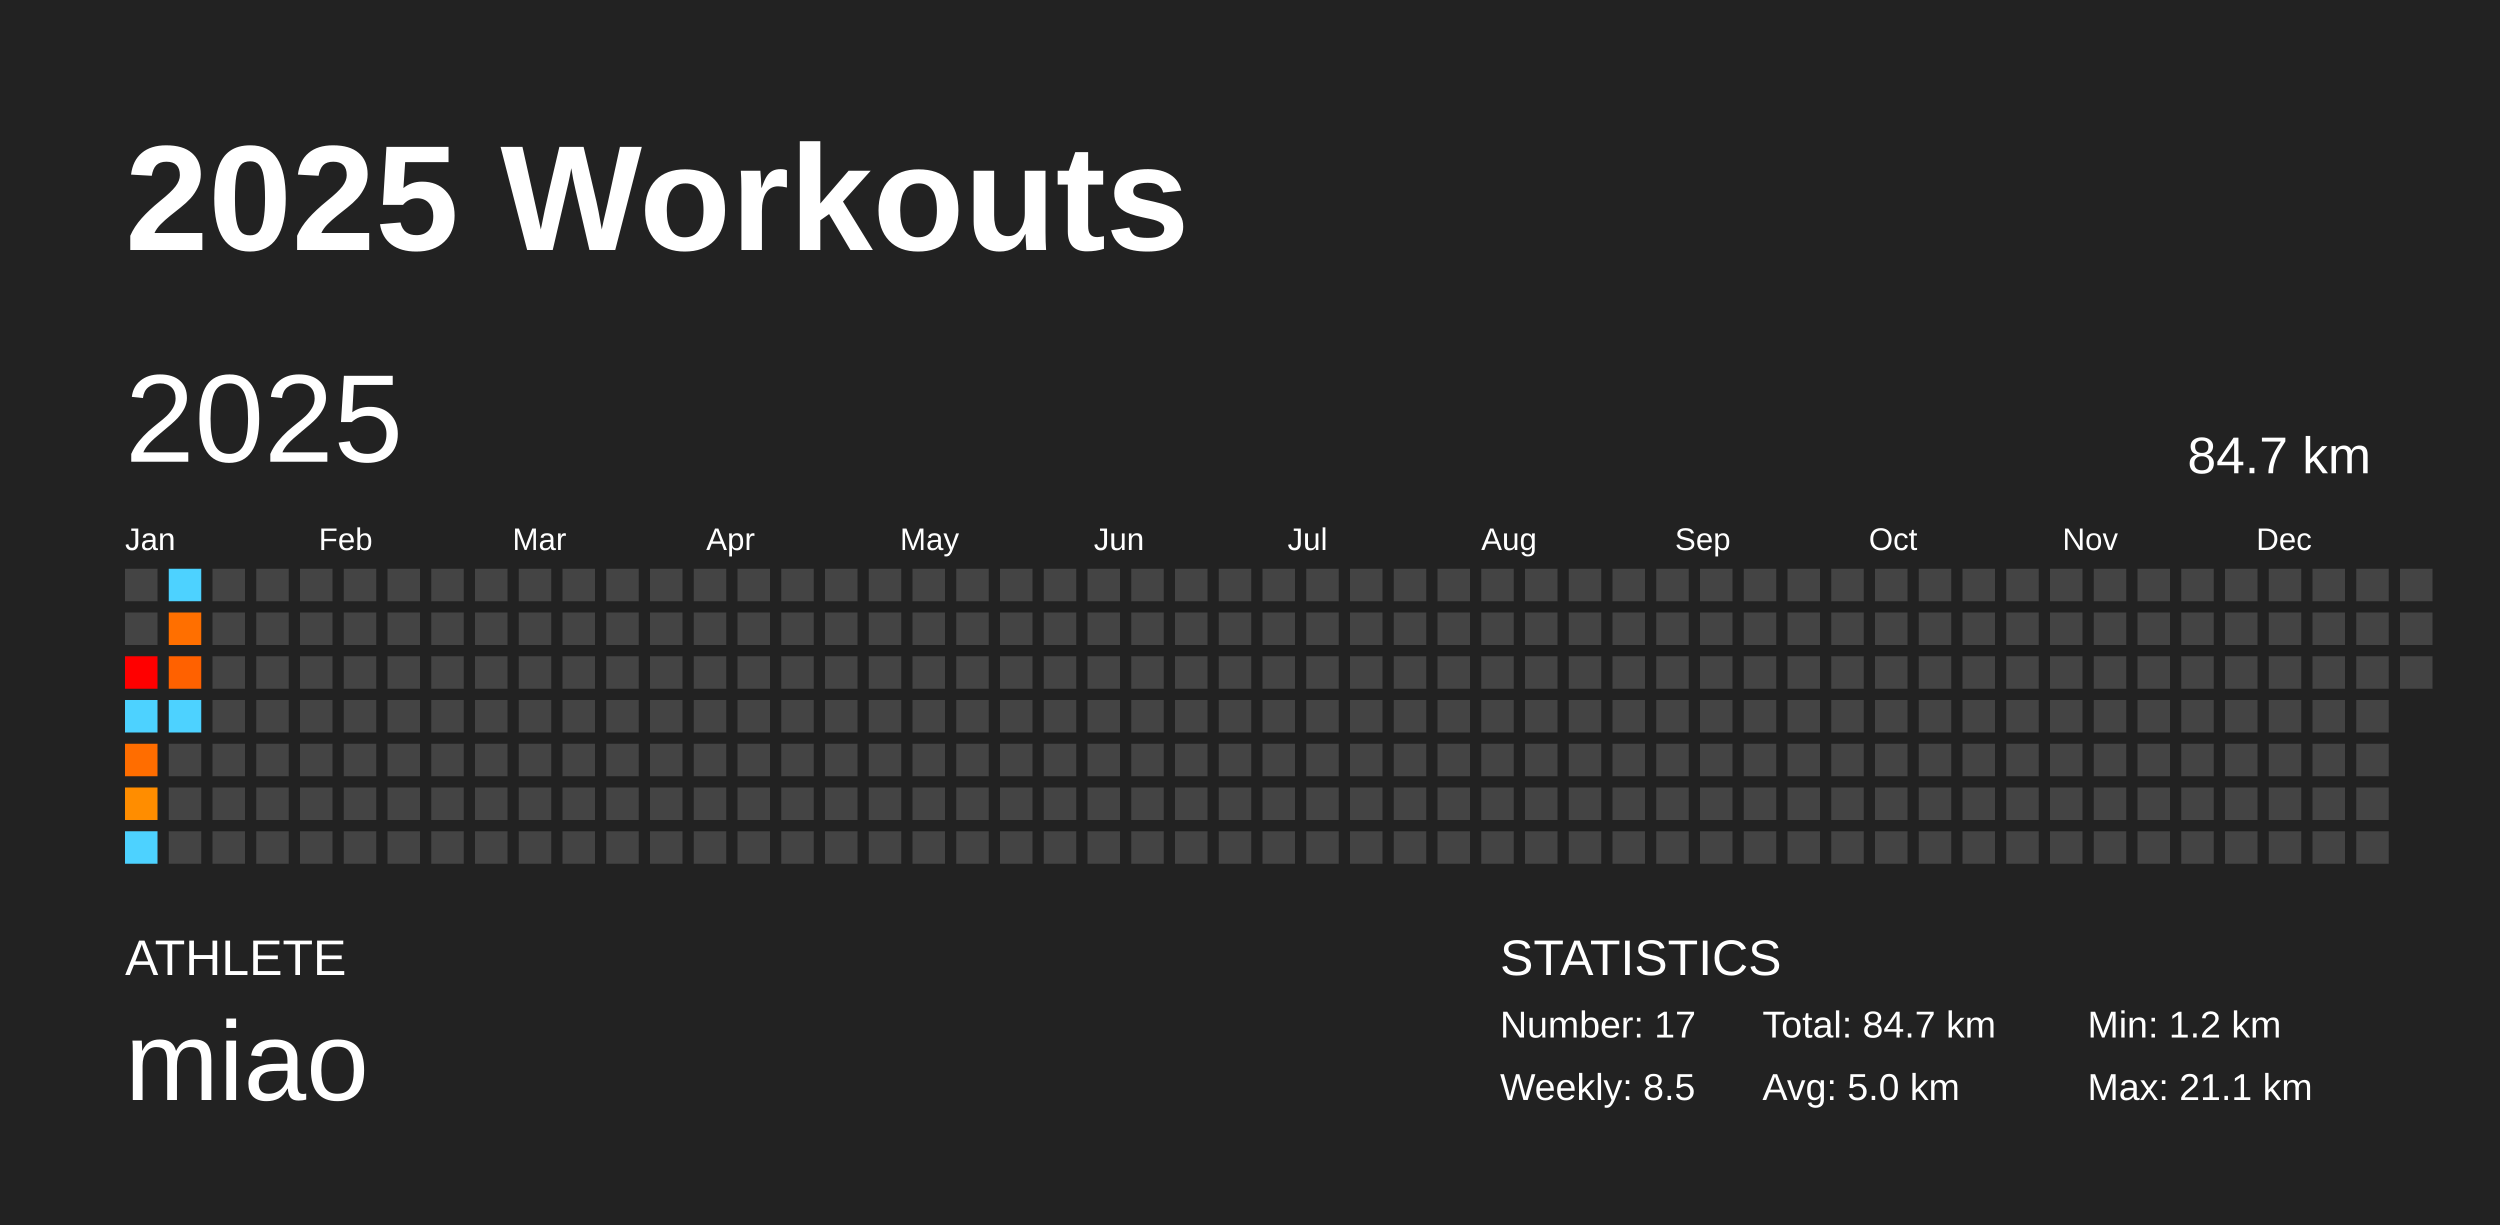
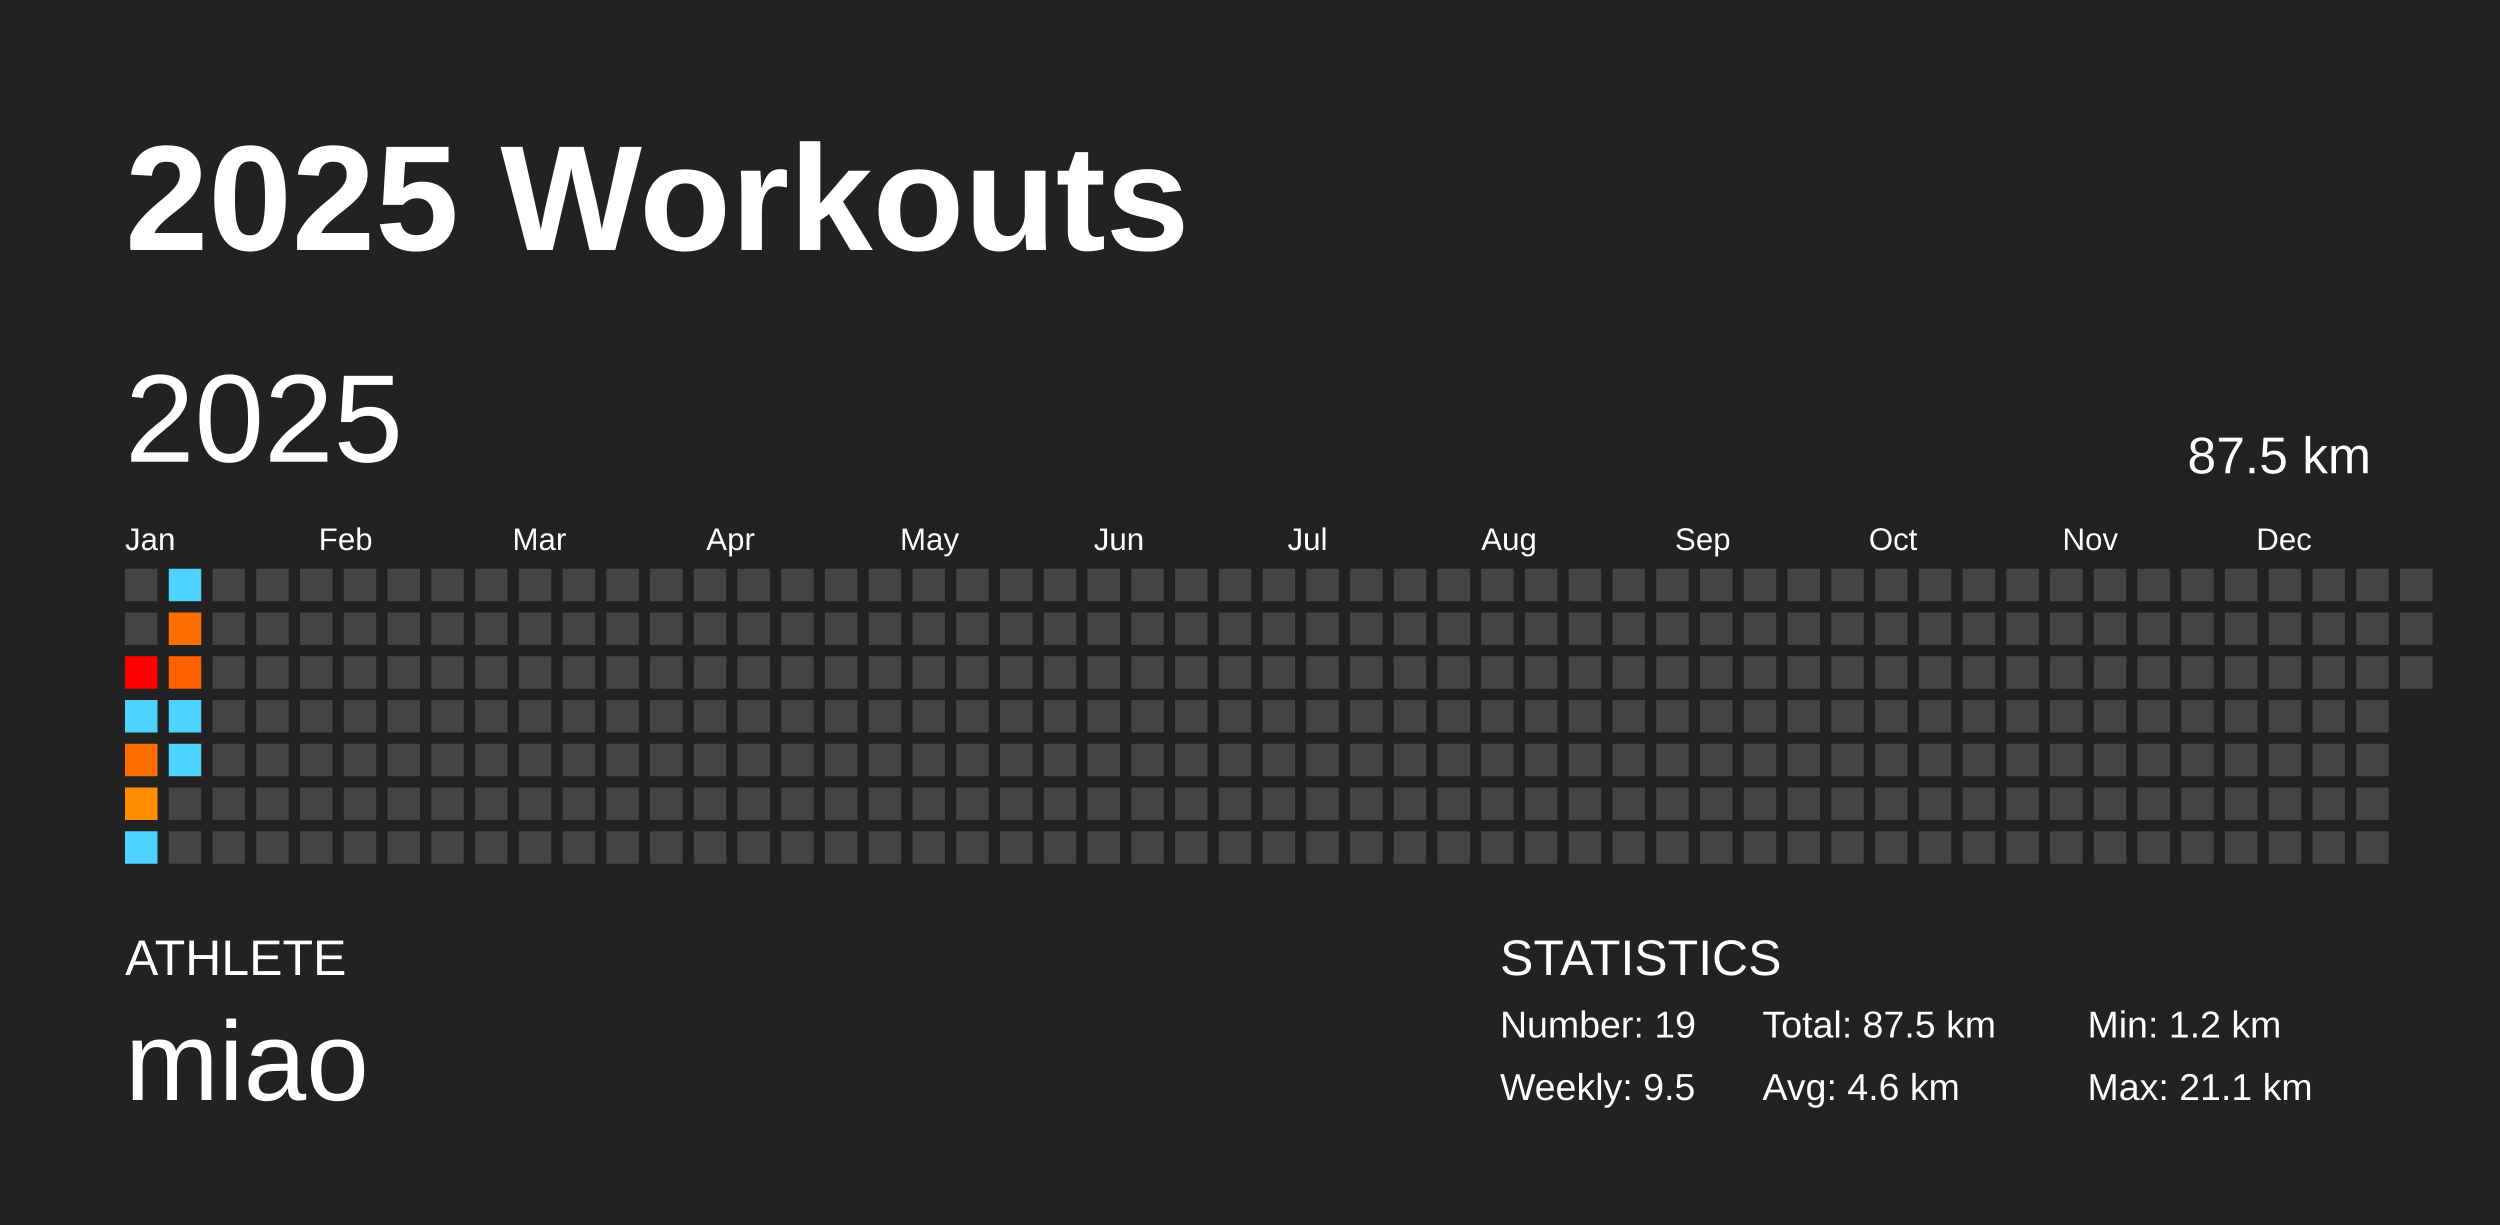
<svg xmlns="http://www.w3.org/2000/svg" baseProfile="full" height="98mm" version="1.1" viewBox="0,0,200,98" width="200mm">
  <defs />
  <rect fill="#222222" height="98" width="200" x="0" y="0" />
  <text fill="#FFFFFF" style="font-size:12px; font-family:Arial; font-weight:bold;" x="10" y="20">2025 Workouts</text>
  <text fill="#FFFFFF" style="font-size:4px; font-family:Arial" x="10" y="78">ATHLETE</text>
  <text fill="#FFFFFF" style="font-size:9px; font-family:Arial" x="10" y="88">miao</text>
  <text fill="#FFFFFF" style="font-size:4px; font-family:Arial" x="120" y="78">STATISTICS</text>
-   <text fill="#FFFFFF" style="font-size:3px; font-family:Arial" x="120" y="83">Number: 17</text>
-   <text fill="#FFFFFF" style="font-size:3px; font-family:Arial" x="120" y="88">Weekly: 8.5</text>
-   <text fill="#FFFFFF" style="font-size:3px; font-family:Arial" x="141" y="83">Total: 84.7 km</text>
-   <text fill="#FFFFFF" style="font-size:3px; font-family:Arial" x="141" y="88">Avg: 5.0 km</text>
+   <text fill="#FFFFFF" style="font-size:3px; font-family:Arial" x="120" y="83">Number: 19</text>
+   <text fill="#FFFFFF" style="font-size:3px; font-family:Arial" x="120" y="88">Weekly: 9.5</text>
+   <text fill="#FFFFFF" style="font-size:3px; font-family:Arial" x="141" y="83">Total: 87.5 km</text>
+   <text fill="#FFFFFF" style="font-size:3px; font-family:Arial" x="141" y="88">Avg: 4.6 km</text>
  <text fill="#FFFFFF" style="font-size:3px; font-family:Arial" x="167" y="83">Min: 1.2 km</text>
  <text fill="#FFFFFF" style="font-size:3px; font-family:Arial" x="167" y="88">Max: 21.1 km</text>
  <text dominant-baseline="hanging" fill="#FFFFFF" style="font-size:10.0px; font-family:Arial;" x="10" y="30">2025</text>
-   <text dominant-baseline="hanging" fill="#FFFFFF" style="font-size:4.125px; font-family:Arial;" x="175" y="35">84.7 km</text>
+   <text dominant-baseline="hanging" fill="#FFFFFF" style="font-size:4.125px; font-family:Arial;" x="175" y="35">87.5 km</text>
  <text fill="#FFFFFF" style="font-size:2.5px; font-family:Arial" x="10.0" y="44">Jan</text>
  <text fill="#FFFFFF" style="font-size:2.5px; font-family:Arial" x="25.5" y="44">Feb</text>
  <text fill="#FFFFFF" style="font-size:2.5px; font-family:Arial" x="41.0" y="44">Mar</text>
  <text fill="#FFFFFF" style="font-size:2.5px; font-family:Arial" x="56.5" y="44">Apr</text>
  <text fill="#FFFFFF" style="font-size:2.5px; font-family:Arial" x="72.0" y="44">May</text>
  <text fill="#FFFFFF" style="font-size:2.5px; font-family:Arial" x="87.5" y="44">Jun</text>
  <text fill="#FFFFFF" style="font-size:2.5px; font-family:Arial" x="103.0" y="44">Jul</text>
  <text fill="#FFFFFF" style="font-size:2.5px; font-family:Arial" x="118.5" y="44">Aug</text>
  <text fill="#FFFFFF" style="font-size:2.5px; font-family:Arial" x="134.0" y="44">Sep</text>
  <text fill="#FFFFFF" style="font-size:2.5px; font-family:Arial" x="149.5" y="44">Oct</text>
  <text fill="#FFFFFF" style="font-size:2.5px; font-family:Arial" x="165.0" y="44">Nov</text>
  <text fill="#FFFFFF" style="font-size:2.5px; font-family:Arial" x="180.5" y="44">Dec</text>
  <rect fill="#444444" height="2.6" width="2.6" x="10.0" y="45.5" />
  <rect fill="#444444" height="2.6" width="2.6" x="10.0" y="49.0" />
  <rect fill="red" height="2.6" width="2.6" x="10.0" y="52.5" />
  <rect fill="#4dd2ff" height="2.6" width="2.6" x="10.0" y="56.0" />
  <rect fill="#ff6d00" height="2.6" width="2.6" x="10.0" y="59.5" />
  <rect fill="#ff8d00" height="2.6" width="2.6" x="10.0" y="63.0" />
  <rect fill="#4dd2ff" height="2.6" width="2.6" x="10.0" y="66.5" />
  <rect fill="#4dd2ff" height="2.6" width="2.6" x="13.5" y="45.5" />
  <rect fill="#ff6f00" height="2.6" width="2.6" x="13.5" y="49.0" />
  <rect fill="#ff6100" height="2.6" width="2.6" x="13.5" y="52.5" />
  <rect fill="#4dd2ff" height="2.6" width="2.6" x="13.5" y="56.0" />
-   <rect fill="#444444" height="2.6" width="2.6" x="13.5" y="59.5" />
+   <rect fill="#4dd2ff" height="2.6" width="2.6" x="13.5" y="59.5" />
  <rect fill="#444444" height="2.6" width="2.6" x="13.5" y="63.0" />
  <rect fill="#444444" height="2.6" width="2.6" x="13.5" y="66.5" />
  <rect fill="#444444" height="2.6" width="2.6" x="17.0" y="45.5" />
  <rect fill="#444444" height="2.6" width="2.6" x="17.0" y="49.0" />
  <rect fill="#444444" height="2.6" width="2.6" x="17.0" y="52.5" />
  <rect fill="#444444" height="2.6" width="2.6" x="17.0" y="56.0" />
  <rect fill="#444444" height="2.6" width="2.6" x="17.0" y="59.5" />
  <rect fill="#444444" height="2.6" width="2.6" x="17.0" y="63.0" />
  <rect fill="#444444" height="2.6" width="2.6" x="17.0" y="66.5" />
  <rect fill="#444444" height="2.6" width="2.6" x="20.5" y="45.5" />
  <rect fill="#444444" height="2.6" width="2.6" x="20.5" y="49.0" />
  <rect fill="#444444" height="2.6" width="2.6" x="20.5" y="52.5" />
  <rect fill="#444444" height="2.6" width="2.6" x="20.5" y="56.0" />
  <rect fill="#444444" height="2.6" width="2.6" x="20.5" y="59.5" />
  <rect fill="#444444" height="2.6" width="2.6" x="20.5" y="63.0" />
  <rect fill="#444444" height="2.6" width="2.6" x="20.5" y="66.5" />
  <rect fill="#444444" height="2.6" width="2.6" x="24.0" y="45.5" />
  <rect fill="#444444" height="2.6" width="2.6" x="24.0" y="49.0" />
  <rect fill="#444444" height="2.6" width="2.6" x="24.0" y="52.5" />
  <rect fill="#444444" height="2.6" width="2.6" x="24.0" y="56.0" />
  <rect fill="#444444" height="2.6" width="2.6" x="24.0" y="59.5" />
  <rect fill="#444444" height="2.6" width="2.6" x="24.0" y="63.0" />
  <rect fill="#444444" height="2.6" width="2.6" x="24.0" y="66.5" />
  <rect fill="#444444" height="2.6" width="2.6" x="27.5" y="45.5" />
  <rect fill="#444444" height="2.6" width="2.6" x="27.5" y="49.0" />
  <rect fill="#444444" height="2.6" width="2.6" x="27.5" y="52.5" />
  <rect fill="#444444" height="2.6" width="2.6" x="27.5" y="56.0" />
  <rect fill="#444444" height="2.6" width="2.6" x="27.5" y="59.5" />
  <rect fill="#444444" height="2.6" width="2.6" x="27.5" y="63.0" />
  <rect fill="#444444" height="2.6" width="2.6" x="27.5" y="66.5" />
  <rect fill="#444444" height="2.6" width="2.6" x="31.0" y="45.5" />
  <rect fill="#444444" height="2.6" width="2.6" x="31.0" y="49.0" />
  <rect fill="#444444" height="2.6" width="2.6" x="31.0" y="52.5" />
  <rect fill="#444444" height="2.6" width="2.6" x="31.0" y="56.0" />
  <rect fill="#444444" height="2.6" width="2.6" x="31.0" y="59.5" />
  <rect fill="#444444" height="2.6" width="2.6" x="31.0" y="63.0" />
  <rect fill="#444444" height="2.6" width="2.6" x="31.0" y="66.5" />
  <rect fill="#444444" height="2.6" width="2.6" x="34.5" y="45.5" />
  <rect fill="#444444" height="2.6" width="2.6" x="34.5" y="49.0" />
  <rect fill="#444444" height="2.6" width="2.6" x="34.5" y="52.5" />
  <rect fill="#444444" height="2.6" width="2.6" x="34.5" y="56.0" />
  <rect fill="#444444" height="2.6" width="2.6" x="34.5" y="59.5" />
  <rect fill="#444444" height="2.6" width="2.6" x="34.5" y="63.0" />
  <rect fill="#444444" height="2.6" width="2.6" x="34.5" y="66.5" />
  <rect fill="#444444" height="2.6" width="2.6" x="38.0" y="45.5" />
  <rect fill="#444444" height="2.6" width="2.6" x="38.0" y="49.0" />
  <rect fill="#444444" height="2.6" width="2.6" x="38.0" y="52.5" />
  <rect fill="#444444" height="2.6" width="2.6" x="38.0" y="56.0" />
  <rect fill="#444444" height="2.6" width="2.6" x="38.0" y="59.5" />
  <rect fill="#444444" height="2.6" width="2.6" x="38.0" y="63.0" />
  <rect fill="#444444" height="2.6" width="2.6" x="38.0" y="66.5" />
  <rect fill="#444444" height="2.6" width="2.6" x="41.5" y="45.5" />
  <rect fill="#444444" height="2.6" width="2.6" x="41.5" y="49.0" />
  <rect fill="#444444" height="2.6" width="2.6" x="41.5" y="52.5" />
  <rect fill="#444444" height="2.6" width="2.6" x="41.5" y="56.0" />
  <rect fill="#444444" height="2.6" width="2.6" x="41.5" y="59.5" />
  <rect fill="#444444" height="2.6" width="2.6" x="41.5" y="63.0" />
  <rect fill="#444444" height="2.6" width="2.6" x="41.5" y="66.5" />
  <rect fill="#444444" height="2.6" width="2.6" x="45.0" y="45.5" />
  <rect fill="#444444" height="2.6" width="2.6" x="45.0" y="49.0" />
  <rect fill="#444444" height="2.6" width="2.6" x="45.0" y="52.5" />
  <rect fill="#444444" height="2.6" width="2.6" x="45.0" y="56.0" />
  <rect fill="#444444" height="2.6" width="2.6" x="45.0" y="59.5" />
  <rect fill="#444444" height="2.6" width="2.6" x="45.0" y="63.0" />
  <rect fill="#444444" height="2.6" width="2.6" x="45.0" y="66.5" />
  <rect fill="#444444" height="2.6" width="2.6" x="48.5" y="45.5" />
  <rect fill="#444444" height="2.6" width="2.6" x="48.5" y="49.0" />
  <rect fill="#444444" height="2.6" width="2.6" x="48.5" y="52.5" />
  <rect fill="#444444" height="2.6" width="2.6" x="48.5" y="56.0" />
  <rect fill="#444444" height="2.6" width="2.6" x="48.5" y="59.5" />
  <rect fill="#444444" height="2.6" width="2.6" x="48.5" y="63.0" />
  <rect fill="#444444" height="2.6" width="2.6" x="48.5" y="66.5" />
  <rect fill="#444444" height="2.6" width="2.6" x="52.0" y="45.5" />
  <rect fill="#444444" height="2.6" width="2.6" x="52.0" y="49.0" />
  <rect fill="#444444" height="2.6" width="2.6" x="52.0" y="52.5" />
  <rect fill="#444444" height="2.6" width="2.6" x="52.0" y="56.0" />
  <rect fill="#444444" height="2.6" width="2.6" x="52.0" y="59.5" />
  <rect fill="#444444" height="2.6" width="2.6" x="52.0" y="63.0" />
  <rect fill="#444444" height="2.6" width="2.6" x="52.0" y="66.5" />
  <rect fill="#444444" height="2.6" width="2.6" x="55.5" y="45.5" />
  <rect fill="#444444" height="2.6" width="2.6" x="55.5" y="49.0" />
  <rect fill="#444444" height="2.6" width="2.6" x="55.5" y="52.5" />
  <rect fill="#444444" height="2.6" width="2.6" x="55.5" y="56.0" />
  <rect fill="#444444" height="2.6" width="2.6" x="55.5" y="59.5" />
  <rect fill="#444444" height="2.6" width="2.6" x="55.5" y="63.0" />
  <rect fill="#444444" height="2.6" width="2.6" x="55.5" y="66.5" />
  <rect fill="#444444" height="2.6" width="2.6" x="59.0" y="45.5" />
  <rect fill="#444444" height="2.6" width="2.6" x="59.0" y="49.0" />
  <rect fill="#444444" height="2.6" width="2.6" x="59.0" y="52.5" />
  <rect fill="#444444" height="2.6" width="2.6" x="59.0" y="56.0" />
  <rect fill="#444444" height="2.6" width="2.6" x="59.0" y="59.5" />
  <rect fill="#444444" height="2.6" width="2.6" x="59.0" y="63.0" />
  <rect fill="#444444" height="2.6" width="2.6" x="59.0" y="66.5" />
  <rect fill="#444444" height="2.6" width="2.6" x="62.5" y="45.5" />
  <rect fill="#444444" height="2.6" width="2.6" x="62.5" y="49.0" />
  <rect fill="#444444" height="2.6" width="2.6" x="62.5" y="52.5" />
  <rect fill="#444444" height="2.6" width="2.6" x="62.5" y="56.0" />
  <rect fill="#444444" height="2.6" width="2.6" x="62.5" y="59.5" />
  <rect fill="#444444" height="2.6" width="2.6" x="62.5" y="63.0" />
  <rect fill="#444444" height="2.6" width="2.6" x="62.5" y="66.5" />
  <rect fill="#444444" height="2.6" width="2.6" x="66.0" y="45.5" />
  <rect fill="#444444" height="2.6" width="2.6" x="66.0" y="49.0" />
  <rect fill="#444444" height="2.6" width="2.6" x="66.0" y="52.5" />
  <rect fill="#444444" height="2.6" width="2.6" x="66.0" y="56.0" />
  <rect fill="#444444" height="2.6" width="2.6" x="66.0" y="59.5" />
  <rect fill="#444444" height="2.6" width="2.6" x="66.0" y="63.0" />
  <rect fill="#444444" height="2.6" width="2.6" x="66.0" y="66.5" />
  <rect fill="#444444" height="2.6" width="2.6" x="69.5" y="45.5" />
  <rect fill="#444444" height="2.6" width="2.6" x="69.5" y="49.0" />
  <rect fill="#444444" height="2.6" width="2.6" x="69.5" y="52.5" />
  <rect fill="#444444" height="2.6" width="2.6" x="69.5" y="56.0" />
  <rect fill="#444444" height="2.6" width="2.6" x="69.5" y="59.5" />
  <rect fill="#444444" height="2.6" width="2.6" x="69.5" y="63.0" />
  <rect fill="#444444" height="2.6" width="2.6" x="69.5" y="66.5" />
  <rect fill="#444444" height="2.6" width="2.6" x="73.0" y="45.5" />
  <rect fill="#444444" height="2.6" width="2.6" x="73.0" y="49.0" />
  <rect fill="#444444" height="2.6" width="2.6" x="73.0" y="52.5" />
  <rect fill="#444444" height="2.6" width="2.6" x="73.0" y="56.0" />
  <rect fill="#444444" height="2.6" width="2.6" x="73.0" y="59.5" />
  <rect fill="#444444" height="2.6" width="2.6" x="73.0" y="63.0" />
  <rect fill="#444444" height="2.6" width="2.6" x="73.0" y="66.5" />
  <rect fill="#444444" height="2.6" width="2.6" x="76.5" y="45.5" />
  <rect fill="#444444" height="2.6" width="2.6" x="76.5" y="49.0" />
  <rect fill="#444444" height="2.6" width="2.6" x="76.5" y="52.5" />
  <rect fill="#444444" height="2.6" width="2.6" x="76.5" y="56.0" />
  <rect fill="#444444" height="2.6" width="2.6" x="76.5" y="59.5" />
  <rect fill="#444444" height="2.6" width="2.6" x="76.5" y="63.0" />
  <rect fill="#444444" height="2.6" width="2.6" x="76.5" y="66.5" />
  <rect fill="#444444" height="2.6" width="2.6" x="80.0" y="45.5" />
  <rect fill="#444444" height="2.6" width="2.6" x="80.0" y="49.0" />
  <rect fill="#444444" height="2.6" width="2.6" x="80.0" y="52.5" />
  <rect fill="#444444" height="2.6" width="2.6" x="80.0" y="56.0" />
  <rect fill="#444444" height="2.6" width="2.6" x="80.0" y="59.5" />
  <rect fill="#444444" height="2.6" width="2.6" x="80.0" y="63.0" />
  <rect fill="#444444" height="2.6" width="2.6" x="80.0" y="66.5" />
  <rect fill="#444444" height="2.6" width="2.6" x="83.5" y="45.5" />
  <rect fill="#444444" height="2.6" width="2.6" x="83.5" y="49.0" />
  <rect fill="#444444" height="2.6" width="2.6" x="83.5" y="52.5" />
  <rect fill="#444444" height="2.6" width="2.6" x="83.5" y="56.0" />
  <rect fill="#444444" height="2.6" width="2.6" x="83.5" y="59.5" />
  <rect fill="#444444" height="2.6" width="2.6" x="83.5" y="63.0" />
  <rect fill="#444444" height="2.6" width="2.6" x="83.5" y="66.5" />
  <rect fill="#444444" height="2.6" width="2.6" x="87.0" y="45.5" />
  <rect fill="#444444" height="2.6" width="2.6" x="87.0" y="49.0" />
  <rect fill="#444444" height="2.6" width="2.6" x="87.0" y="52.5" />
  <rect fill="#444444" height="2.6" width="2.6" x="87.0" y="56.0" />
  <rect fill="#444444" height="2.6" width="2.6" x="87.0" y="59.5" />
  <rect fill="#444444" height="2.6" width="2.6" x="87.0" y="63.0" />
  <rect fill="#444444" height="2.6" width="2.6" x="87.0" y="66.5" />
  <rect fill="#444444" height="2.6" width="2.6" x="90.5" y="45.5" />
  <rect fill="#444444" height="2.6" width="2.6" x="90.5" y="49.0" />
  <rect fill="#444444" height="2.6" width="2.6" x="90.5" y="52.5" />
  <rect fill="#444444" height="2.6" width="2.6" x="90.5" y="56.0" />
  <rect fill="#444444" height="2.6" width="2.6" x="90.5" y="59.5" />
  <rect fill="#444444" height="2.6" width="2.6" x="90.5" y="63.0" />
  <rect fill="#444444" height="2.6" width="2.6" x="90.5" y="66.5" />
  <rect fill="#444444" height="2.6" width="2.6" x="94.0" y="45.5" />
  <rect fill="#444444" height="2.6" width="2.6" x="94.0" y="49.0" />
  <rect fill="#444444" height="2.6" width="2.6" x="94.0" y="52.5" />
  <rect fill="#444444" height="2.6" width="2.6" x="94.0" y="56.0" />
  <rect fill="#444444" height="2.6" width="2.6" x="94.0" y="59.5" />
  <rect fill="#444444" height="2.6" width="2.6" x="94.0" y="63.0" />
  <rect fill="#444444" height="2.6" width="2.6" x="94.0" y="66.5" />
  <rect fill="#444444" height="2.6" width="2.6" x="97.5" y="45.5" />
  <rect fill="#444444" height="2.6" width="2.6" x="97.5" y="49.0" />
  <rect fill="#444444" height="2.6" width="2.6" x="97.5" y="52.5" />
  <rect fill="#444444" height="2.6" width="2.6" x="97.5" y="56.0" />
  <rect fill="#444444" height="2.6" width="2.6" x="97.5" y="59.5" />
  <rect fill="#444444" height="2.6" width="2.6" x="97.5" y="63.0" />
  <rect fill="#444444" height="2.6" width="2.6" x="97.5" y="66.5" />
  <rect fill="#444444" height="2.6" width="2.6" x="101.0" y="45.5" />
  <rect fill="#444444" height="2.6" width="2.6" x="101.0" y="49.0" />
  <rect fill="#444444" height="2.6" width="2.6" x="101.0" y="52.5" />
  <rect fill="#444444" height="2.6" width="2.6" x="101.0" y="56.0" />
  <rect fill="#444444" height="2.6" width="2.6" x="101.0" y="59.5" />
  <rect fill="#444444" height="2.6" width="2.6" x="101.0" y="63.0" />
  <rect fill="#444444" height="2.6" width="2.6" x="101.0" y="66.5" />
  <rect fill="#444444" height="2.6" width="2.6" x="104.5" y="45.5" />
  <rect fill="#444444" height="2.6" width="2.6" x="104.5" y="49.0" />
  <rect fill="#444444" height="2.6" width="2.6" x="104.5" y="52.5" />
  <rect fill="#444444" height="2.6" width="2.6" x="104.5" y="56.0" />
  <rect fill="#444444" height="2.6" width="2.6" x="104.5" y="59.5" />
  <rect fill="#444444" height="2.6" width="2.6" x="104.5" y="63.0" />
  <rect fill="#444444" height="2.6" width="2.6" x="104.5" y="66.5" />
  <rect fill="#444444" height="2.6" width="2.6" x="108.0" y="45.5" />
  <rect fill="#444444" height="2.6" width="2.6" x="108.0" y="49.0" />
  <rect fill="#444444" height="2.6" width="2.6" x="108.0" y="52.5" />
  <rect fill="#444444" height="2.6" width="2.6" x="108.0" y="56.0" />
  <rect fill="#444444" height="2.6" width="2.6" x="108.0" y="59.5" />
  <rect fill="#444444" height="2.6" width="2.6" x="108.0" y="63.0" />
  <rect fill="#444444" height="2.6" width="2.6" x="108.0" y="66.5" />
  <rect fill="#444444" height="2.6" width="2.6" x="111.5" y="45.5" />
  <rect fill="#444444" height="2.6" width="2.6" x="111.5" y="49.0" />
  <rect fill="#444444" height="2.6" width="2.6" x="111.5" y="52.5" />
  <rect fill="#444444" height="2.6" width="2.6" x="111.5" y="56.0" />
  <rect fill="#444444" height="2.6" width="2.6" x="111.5" y="59.5" />
  <rect fill="#444444" height="2.6" width="2.6" x="111.5" y="63.0" />
  <rect fill="#444444" height="2.6" width="2.6" x="111.5" y="66.5" />
  <rect fill="#444444" height="2.6" width="2.6" x="115.0" y="45.5" />
  <rect fill="#444444" height="2.6" width="2.6" x="115.0" y="49.0" />
  <rect fill="#444444" height="2.6" width="2.6" x="115.0" y="52.5" />
  <rect fill="#444444" height="2.6" width="2.6" x="115.0" y="56.0" />
  <rect fill="#444444" height="2.6" width="2.6" x="115.0" y="59.5" />
  <rect fill="#444444" height="2.6" width="2.6" x="115.0" y="63.0" />
  <rect fill="#444444" height="2.6" width="2.6" x="115.0" y="66.5" />
  <rect fill="#444444" height="2.6" width="2.6" x="118.5" y="45.5" />
  <rect fill="#444444" height="2.6" width="2.6" x="118.5" y="49.0" />
  <rect fill="#444444" height="2.6" width="2.6" x="118.5" y="52.5" />
  <rect fill="#444444" height="2.6" width="2.6" x="118.5" y="56.0" />
  <rect fill="#444444" height="2.6" width="2.6" x="118.5" y="59.5" />
  <rect fill="#444444" height="2.6" width="2.6" x="118.5" y="63.0" />
  <rect fill="#444444" height="2.6" width="2.6" x="118.5" y="66.5" />
  <rect fill="#444444" height="2.6" width="2.6" x="122.0" y="45.5" />
  <rect fill="#444444" height="2.6" width="2.6" x="122.0" y="49.0" />
  <rect fill="#444444" height="2.6" width="2.6" x="122.0" y="52.5" />
  <rect fill="#444444" height="2.6" width="2.6" x="122.0" y="56.0" />
  <rect fill="#444444" height="2.6" width="2.6" x="122.0" y="59.5" />
  <rect fill="#444444" height="2.6" width="2.6" x="122.0" y="63.0" />
  <rect fill="#444444" height="2.6" width="2.6" x="122.0" y="66.5" />
  <rect fill="#444444" height="2.6" width="2.6" x="125.5" y="45.5" />
  <rect fill="#444444" height="2.6" width="2.6" x="125.5" y="49.0" />
  <rect fill="#444444" height="2.6" width="2.6" x="125.5" y="52.5" />
  <rect fill="#444444" height="2.6" width="2.6" x="125.5" y="56.0" />
  <rect fill="#444444" height="2.6" width="2.6" x="125.5" y="59.5" />
  <rect fill="#444444" height="2.6" width="2.6" x="125.5" y="63.0" />
  <rect fill="#444444" height="2.6" width="2.6" x="125.5" y="66.5" />
  <rect fill="#444444" height="2.6" width="2.6" x="129.0" y="45.5" />
  <rect fill="#444444" height="2.6" width="2.6" x="129.0" y="49.0" />
  <rect fill="#444444" height="2.6" width="2.6" x="129.0" y="52.5" />
  <rect fill="#444444" height="2.6" width="2.6" x="129.0" y="56.0" />
  <rect fill="#444444" height="2.6" width="2.6" x="129.0" y="59.5" />
  <rect fill="#444444" height="2.6" width="2.6" x="129.0" y="63.0" />
  <rect fill="#444444" height="2.6" width="2.6" x="129.0" y="66.5" />
  <rect fill="#444444" height="2.6" width="2.6" x="132.5" y="45.5" />
  <rect fill="#444444" height="2.6" width="2.6" x="132.5" y="49.0" />
  <rect fill="#444444" height="2.6" width="2.6" x="132.5" y="52.5" />
  <rect fill="#444444" height="2.6" width="2.6" x="132.5" y="56.0" />
  <rect fill="#444444" height="2.6" width="2.6" x="132.5" y="59.5" />
  <rect fill="#444444" height="2.6" width="2.6" x="132.5" y="63.0" />
  <rect fill="#444444" height="2.6" width="2.6" x="132.5" y="66.5" />
  <rect fill="#444444" height="2.6" width="2.6" x="136.0" y="45.5" />
  <rect fill="#444444" height="2.6" width="2.6" x="136.0" y="49.0" />
  <rect fill="#444444" height="2.6" width="2.6" x="136.0" y="52.5" />
  <rect fill="#444444" height="2.6" width="2.6" x="136.0" y="56.0" />
  <rect fill="#444444" height="2.6" width="2.6" x="136.0" y="59.5" />
  <rect fill="#444444" height="2.6" width="2.6" x="136.0" y="63.0" />
  <rect fill="#444444" height="2.6" width="2.6" x="136.0" y="66.5" />
  <rect fill="#444444" height="2.6" width="2.6" x="139.5" y="45.5" />
  <rect fill="#444444" height="2.6" width="2.6" x="139.5" y="49.0" />
  <rect fill="#444444" height="2.6" width="2.6" x="139.5" y="52.5" />
  <rect fill="#444444" height="2.6" width="2.6" x="139.5" y="56.0" />
  <rect fill="#444444" height="2.6" width="2.6" x="139.5" y="59.5" />
  <rect fill="#444444" height="2.6" width="2.6" x="139.5" y="63.0" />
  <rect fill="#444444" height="2.6" width="2.6" x="139.5" y="66.5" />
  <rect fill="#444444" height="2.6" width="2.6" x="143.0" y="45.5" />
  <rect fill="#444444" height="2.6" width="2.6" x="143.0" y="49.0" />
  <rect fill="#444444" height="2.6" width="2.6" x="143.0" y="52.5" />
  <rect fill="#444444" height="2.6" width="2.6" x="143.0" y="56.0" />
  <rect fill="#444444" height="2.6" width="2.6" x="143.0" y="59.5" />
  <rect fill="#444444" height="2.6" width="2.6" x="143.0" y="63.0" />
  <rect fill="#444444" height="2.6" width="2.6" x="143.0" y="66.5" />
  <rect fill="#444444" height="2.6" width="2.6" x="146.5" y="45.5" />
  <rect fill="#444444" height="2.6" width="2.6" x="146.5" y="49.0" />
  <rect fill="#444444" height="2.6" width="2.6" x="146.5" y="52.5" />
  <rect fill="#444444" height="2.6" width="2.6" x="146.5" y="56.0" />
  <rect fill="#444444" height="2.6" width="2.6" x="146.5" y="59.5" />
  <rect fill="#444444" height="2.6" width="2.6" x="146.5" y="63.0" />
  <rect fill="#444444" height="2.6" width="2.6" x="146.5" y="66.5" />
  <rect fill="#444444" height="2.6" width="2.6" x="150.0" y="45.5" />
  <rect fill="#444444" height="2.6" width="2.6" x="150.0" y="49.0" />
  <rect fill="#444444" height="2.6" width="2.6" x="150.0" y="52.5" />
  <rect fill="#444444" height="2.6" width="2.6" x="150.0" y="56.0" />
  <rect fill="#444444" height="2.6" width="2.6" x="150.0" y="59.5" />
  <rect fill="#444444" height="2.6" width="2.6" x="150.0" y="63.0" />
  <rect fill="#444444" height="2.6" width="2.6" x="150.0" y="66.5" />
  <rect fill="#444444" height="2.6" width="2.6" x="153.5" y="45.5" />
  <rect fill="#444444" height="2.6" width="2.6" x="153.5" y="49.0" />
  <rect fill="#444444" height="2.6" width="2.6" x="153.5" y="52.5" />
  <rect fill="#444444" height="2.6" width="2.6" x="153.5" y="56.0" />
  <rect fill="#444444" height="2.6" width="2.6" x="153.5" y="59.5" />
  <rect fill="#444444" height="2.6" width="2.6" x="153.5" y="63.0" />
  <rect fill="#444444" height="2.6" width="2.6" x="153.5" y="66.5" />
  <rect fill="#444444" height="2.6" width="2.6" x="157.0" y="45.5" />
  <rect fill="#444444" height="2.6" width="2.6" x="157.0" y="49.0" />
  <rect fill="#444444" height="2.6" width="2.6" x="157.0" y="52.5" />
  <rect fill="#444444" height="2.6" width="2.6" x="157.0" y="56.0" />
  <rect fill="#444444" height="2.6" width="2.6" x="157.0" y="59.5" />
  <rect fill="#444444" height="2.6" width="2.6" x="157.0" y="63.0" />
  <rect fill="#444444" height="2.6" width="2.6" x="157.0" y="66.5" />
  <rect fill="#444444" height="2.6" width="2.6" x="160.5" y="45.5" />
  <rect fill="#444444" height="2.6" width="2.6" x="160.5" y="49.0" />
  <rect fill="#444444" height="2.6" width="2.6" x="160.5" y="52.5" />
  <rect fill="#444444" height="2.6" width="2.6" x="160.5" y="56.0" />
  <rect fill="#444444" height="2.6" width="2.6" x="160.5" y="59.5" />
  <rect fill="#444444" height="2.6" width="2.6" x="160.5" y="63.0" />
  <rect fill="#444444" height="2.6" width="2.6" x="160.5" y="66.5" />
  <rect fill="#444444" height="2.6" width="2.6" x="164.0" y="45.5" />
  <rect fill="#444444" height="2.6" width="2.6" x="164.0" y="49.0" />
  <rect fill="#444444" height="2.6" width="2.6" x="164.0" y="52.5" />
  <rect fill="#444444" height="2.6" width="2.6" x="164.0" y="56.0" />
  <rect fill="#444444" height="2.6" width="2.6" x="164.0" y="59.5" />
  <rect fill="#444444" height="2.6" width="2.6" x="164.0" y="63.0" />
  <rect fill="#444444" height="2.6" width="2.6" x="164.0" y="66.5" />
  <rect fill="#444444" height="2.6" width="2.6" x="167.5" y="45.5" />
  <rect fill="#444444" height="2.6" width="2.6" x="167.5" y="49.0" />
  <rect fill="#444444" height="2.6" width="2.6" x="167.5" y="52.5" />
  <rect fill="#444444" height="2.6" width="2.6" x="167.5" y="56.0" />
  <rect fill="#444444" height="2.6" width="2.6" x="167.5" y="59.5" />
  <rect fill="#444444" height="2.6" width="2.6" x="167.5" y="63.0" />
  <rect fill="#444444" height="2.6" width="2.6" x="167.5" y="66.5" />
  <rect fill="#444444" height="2.6" width="2.6" x="171.0" y="45.5" />
  <rect fill="#444444" height="2.6" width="2.6" x="171.0" y="49.0" />
  <rect fill="#444444" height="2.6" width="2.6" x="171.0" y="52.5" />
  <rect fill="#444444" height="2.6" width="2.6" x="171.0" y="56.0" />
  <rect fill="#444444" height="2.6" width="2.6" x="171.0" y="59.5" />
  <rect fill="#444444" height="2.6" width="2.6" x="171.0" y="63.0" />
  <rect fill="#444444" height="2.6" width="2.6" x="171.0" y="66.5" />
  <rect fill="#444444" height="2.6" width="2.6" x="174.5" y="45.5" />
  <rect fill="#444444" height="2.6" width="2.6" x="174.5" y="49.0" />
  <rect fill="#444444" height="2.6" width="2.6" x="174.5" y="52.5" />
  <rect fill="#444444" height="2.6" width="2.6" x="174.5" y="56.0" />
  <rect fill="#444444" height="2.6" width="2.6" x="174.5" y="59.5" />
  <rect fill="#444444" height="2.6" width="2.6" x="174.5" y="63.0" />
  <rect fill="#444444" height="2.6" width="2.6" x="174.5" y="66.5" />
  <rect fill="#444444" height="2.6" width="2.6" x="178.0" y="45.5" />
  <rect fill="#444444" height="2.6" width="2.6" x="178.0" y="49.0" />
  <rect fill="#444444" height="2.6" width="2.6" x="178.0" y="52.5" />
  <rect fill="#444444" height="2.6" width="2.6" x="178.0" y="56.0" />
  <rect fill="#444444" height="2.6" width="2.6" x="178.0" y="59.5" />
  <rect fill="#444444" height="2.6" width="2.6" x="178.0" y="63.0" />
  <rect fill="#444444" height="2.6" width="2.6" x="178.0" y="66.5" />
  <rect fill="#444444" height="2.6" width="2.6" x="181.5" y="45.5" />
  <rect fill="#444444" height="2.6" width="2.6" x="181.5" y="49.0" />
  <rect fill="#444444" height="2.6" width="2.6" x="181.5" y="52.5" />
  <rect fill="#444444" height="2.6" width="2.6" x="181.5" y="56.0" />
  <rect fill="#444444" height="2.6" width="2.6" x="181.5" y="59.5" />
  <rect fill="#444444" height="2.6" width="2.6" x="181.5" y="63.0" />
  <rect fill="#444444" height="2.6" width="2.6" x="181.5" y="66.5" />
  <rect fill="#444444" height="2.6" width="2.6" x="185.0" y="45.5" />
  <rect fill="#444444" height="2.6" width="2.6" x="185.0" y="49.0" />
  <rect fill="#444444" height="2.6" width="2.6" x="185.0" y="52.5" />
  <rect fill="#444444" height="2.6" width="2.6" x="185.0" y="56.0" />
  <rect fill="#444444" height="2.6" width="2.6" x="185.0" y="59.5" />
  <rect fill="#444444" height="2.6" width="2.6" x="185.0" y="63.0" />
  <rect fill="#444444" height="2.6" width="2.6" x="185.0" y="66.5" />
  <rect fill="#444444" height="2.6" width="2.6" x="188.5" y="45.5" />
  <rect fill="#444444" height="2.6" width="2.6" x="188.5" y="49.0" />
  <rect fill="#444444" height="2.6" width="2.6" x="188.5" y="52.5" />
  <rect fill="#444444" height="2.6" width="2.6" x="188.5" y="56.0" />
  <rect fill="#444444" height="2.6" width="2.6" x="188.5" y="59.5" />
  <rect fill="#444444" height="2.6" width="2.6" x="188.5" y="63.0" />
  <rect fill="#444444" height="2.6" width="2.6" x="188.5" y="66.5" />
  <rect fill="#444444" height="2.6" width="2.6" x="192.0" y="45.5" />
  <rect fill="#444444" height="2.6" width="2.6" x="192.0" y="49.0" />
  <rect fill="#444444" height="2.6" width="2.6" x="192.0" y="52.5" />
</svg>
